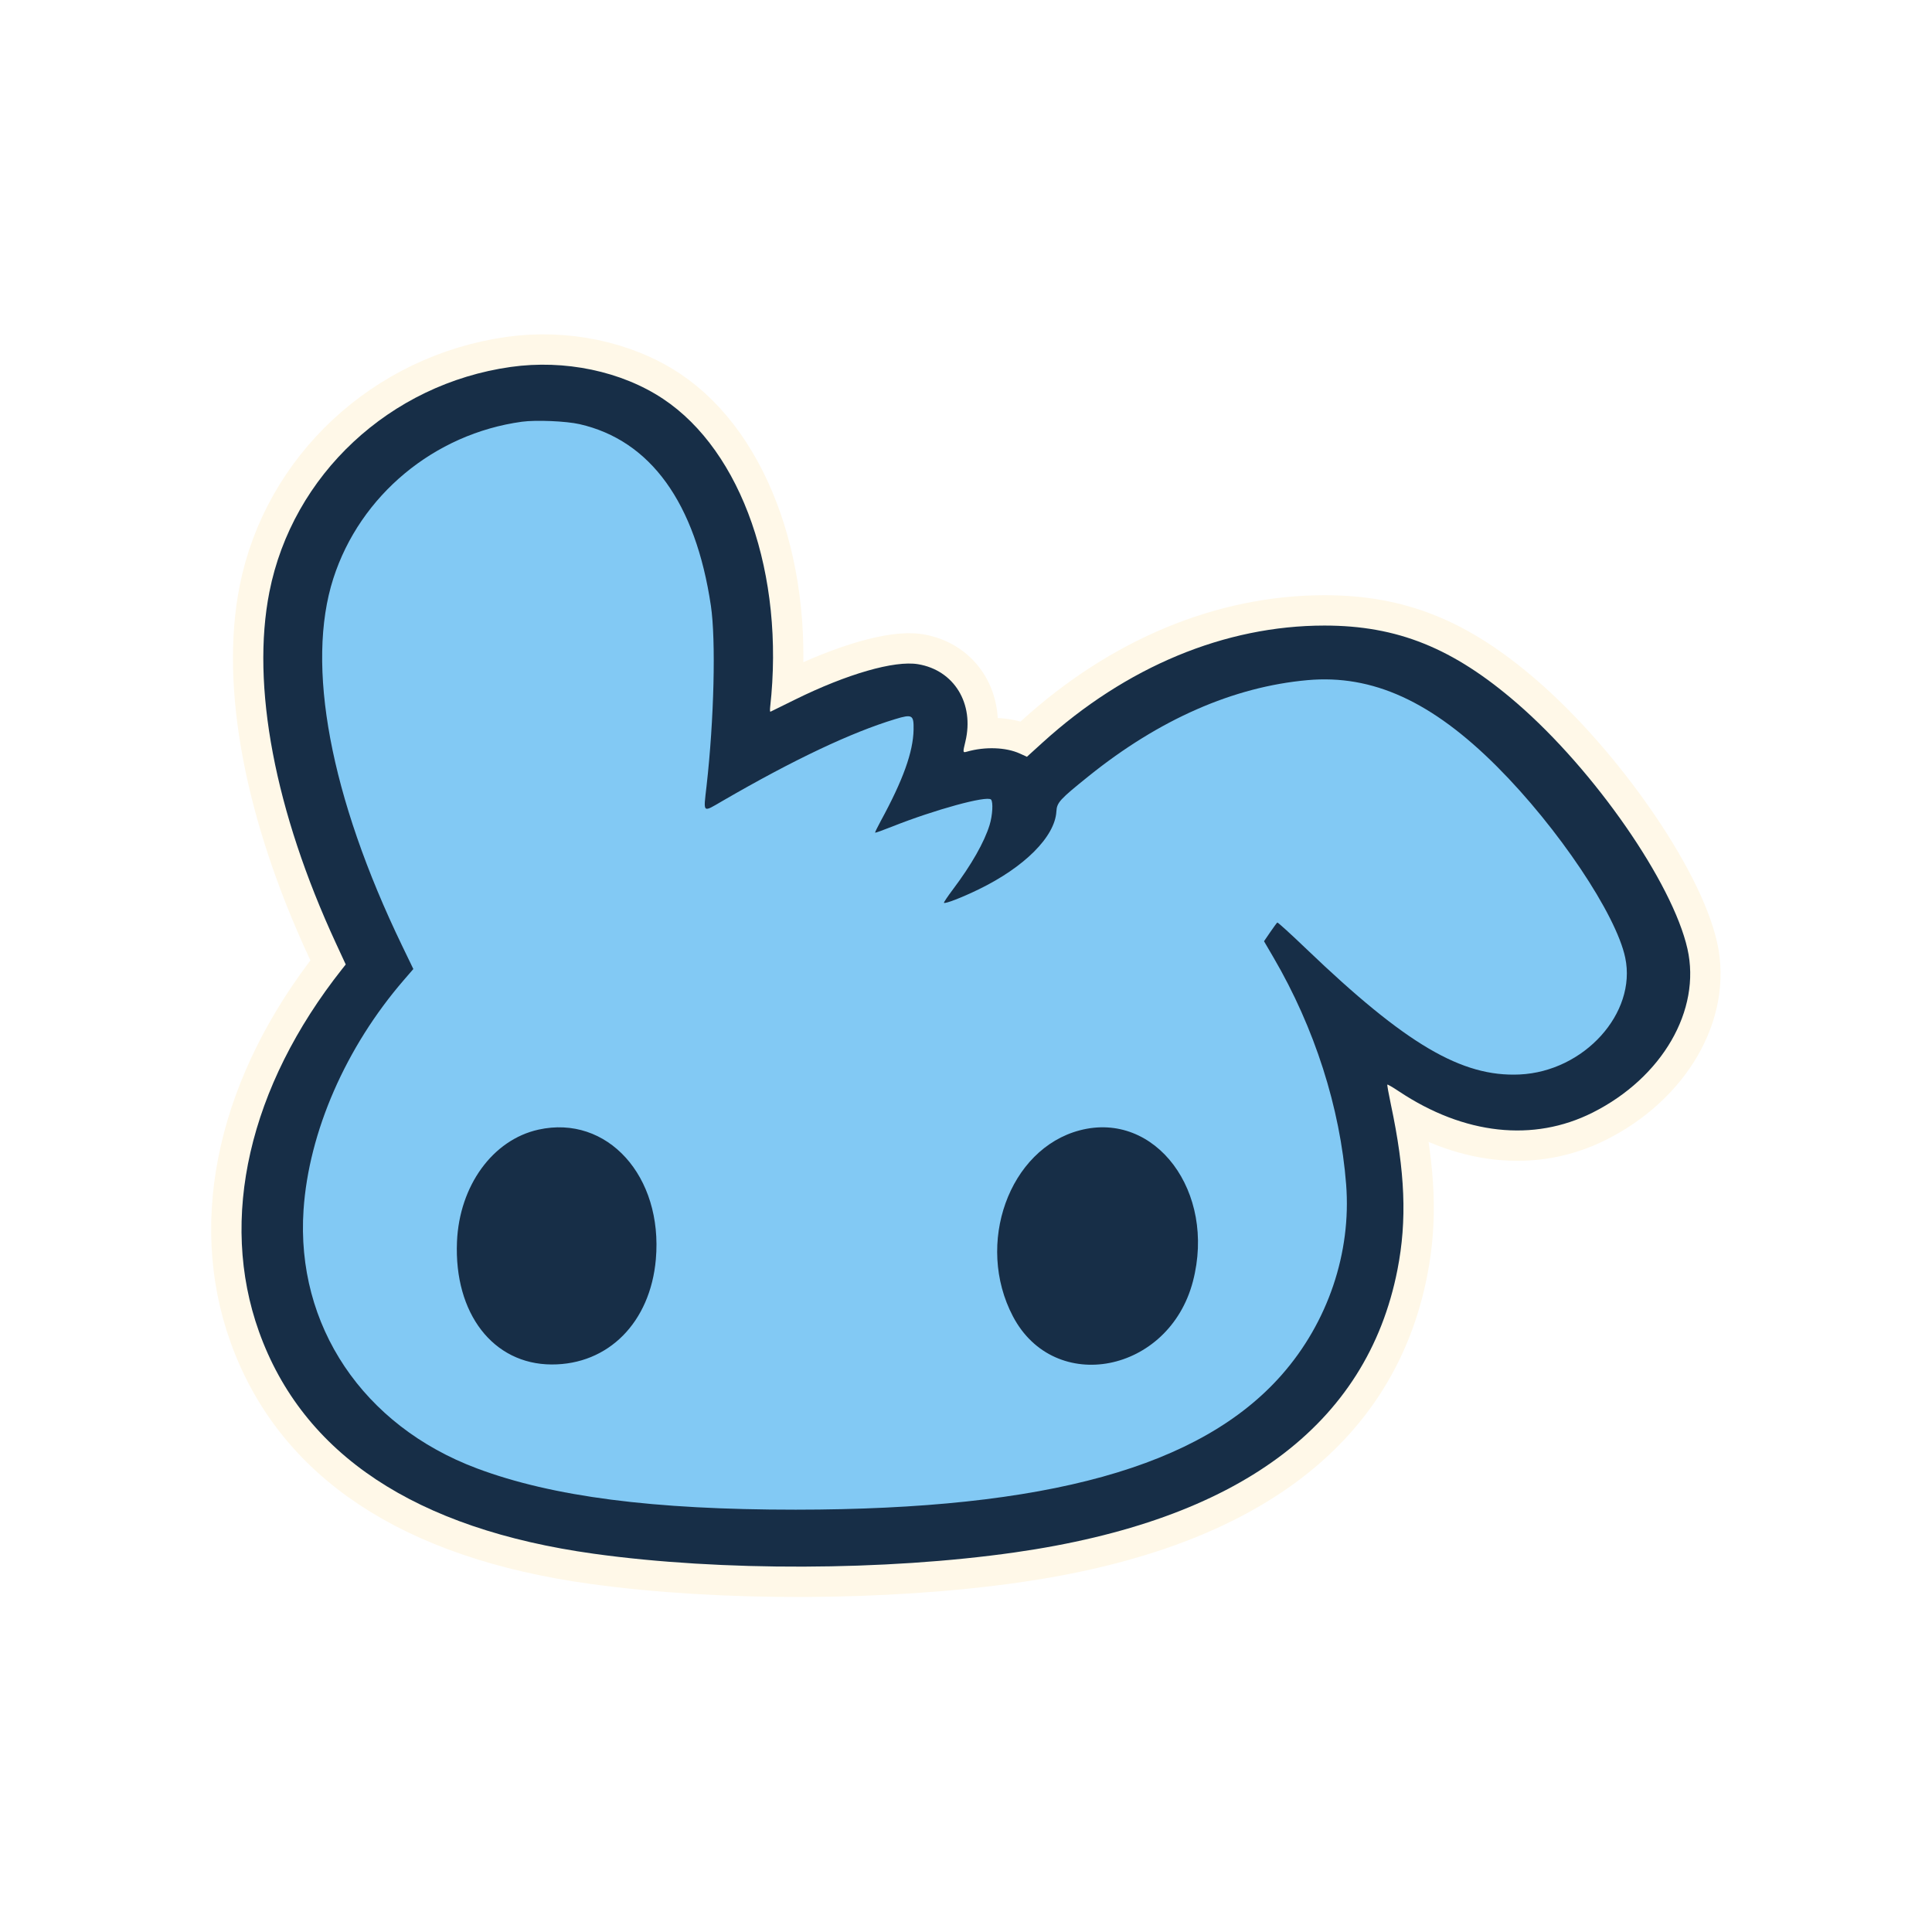
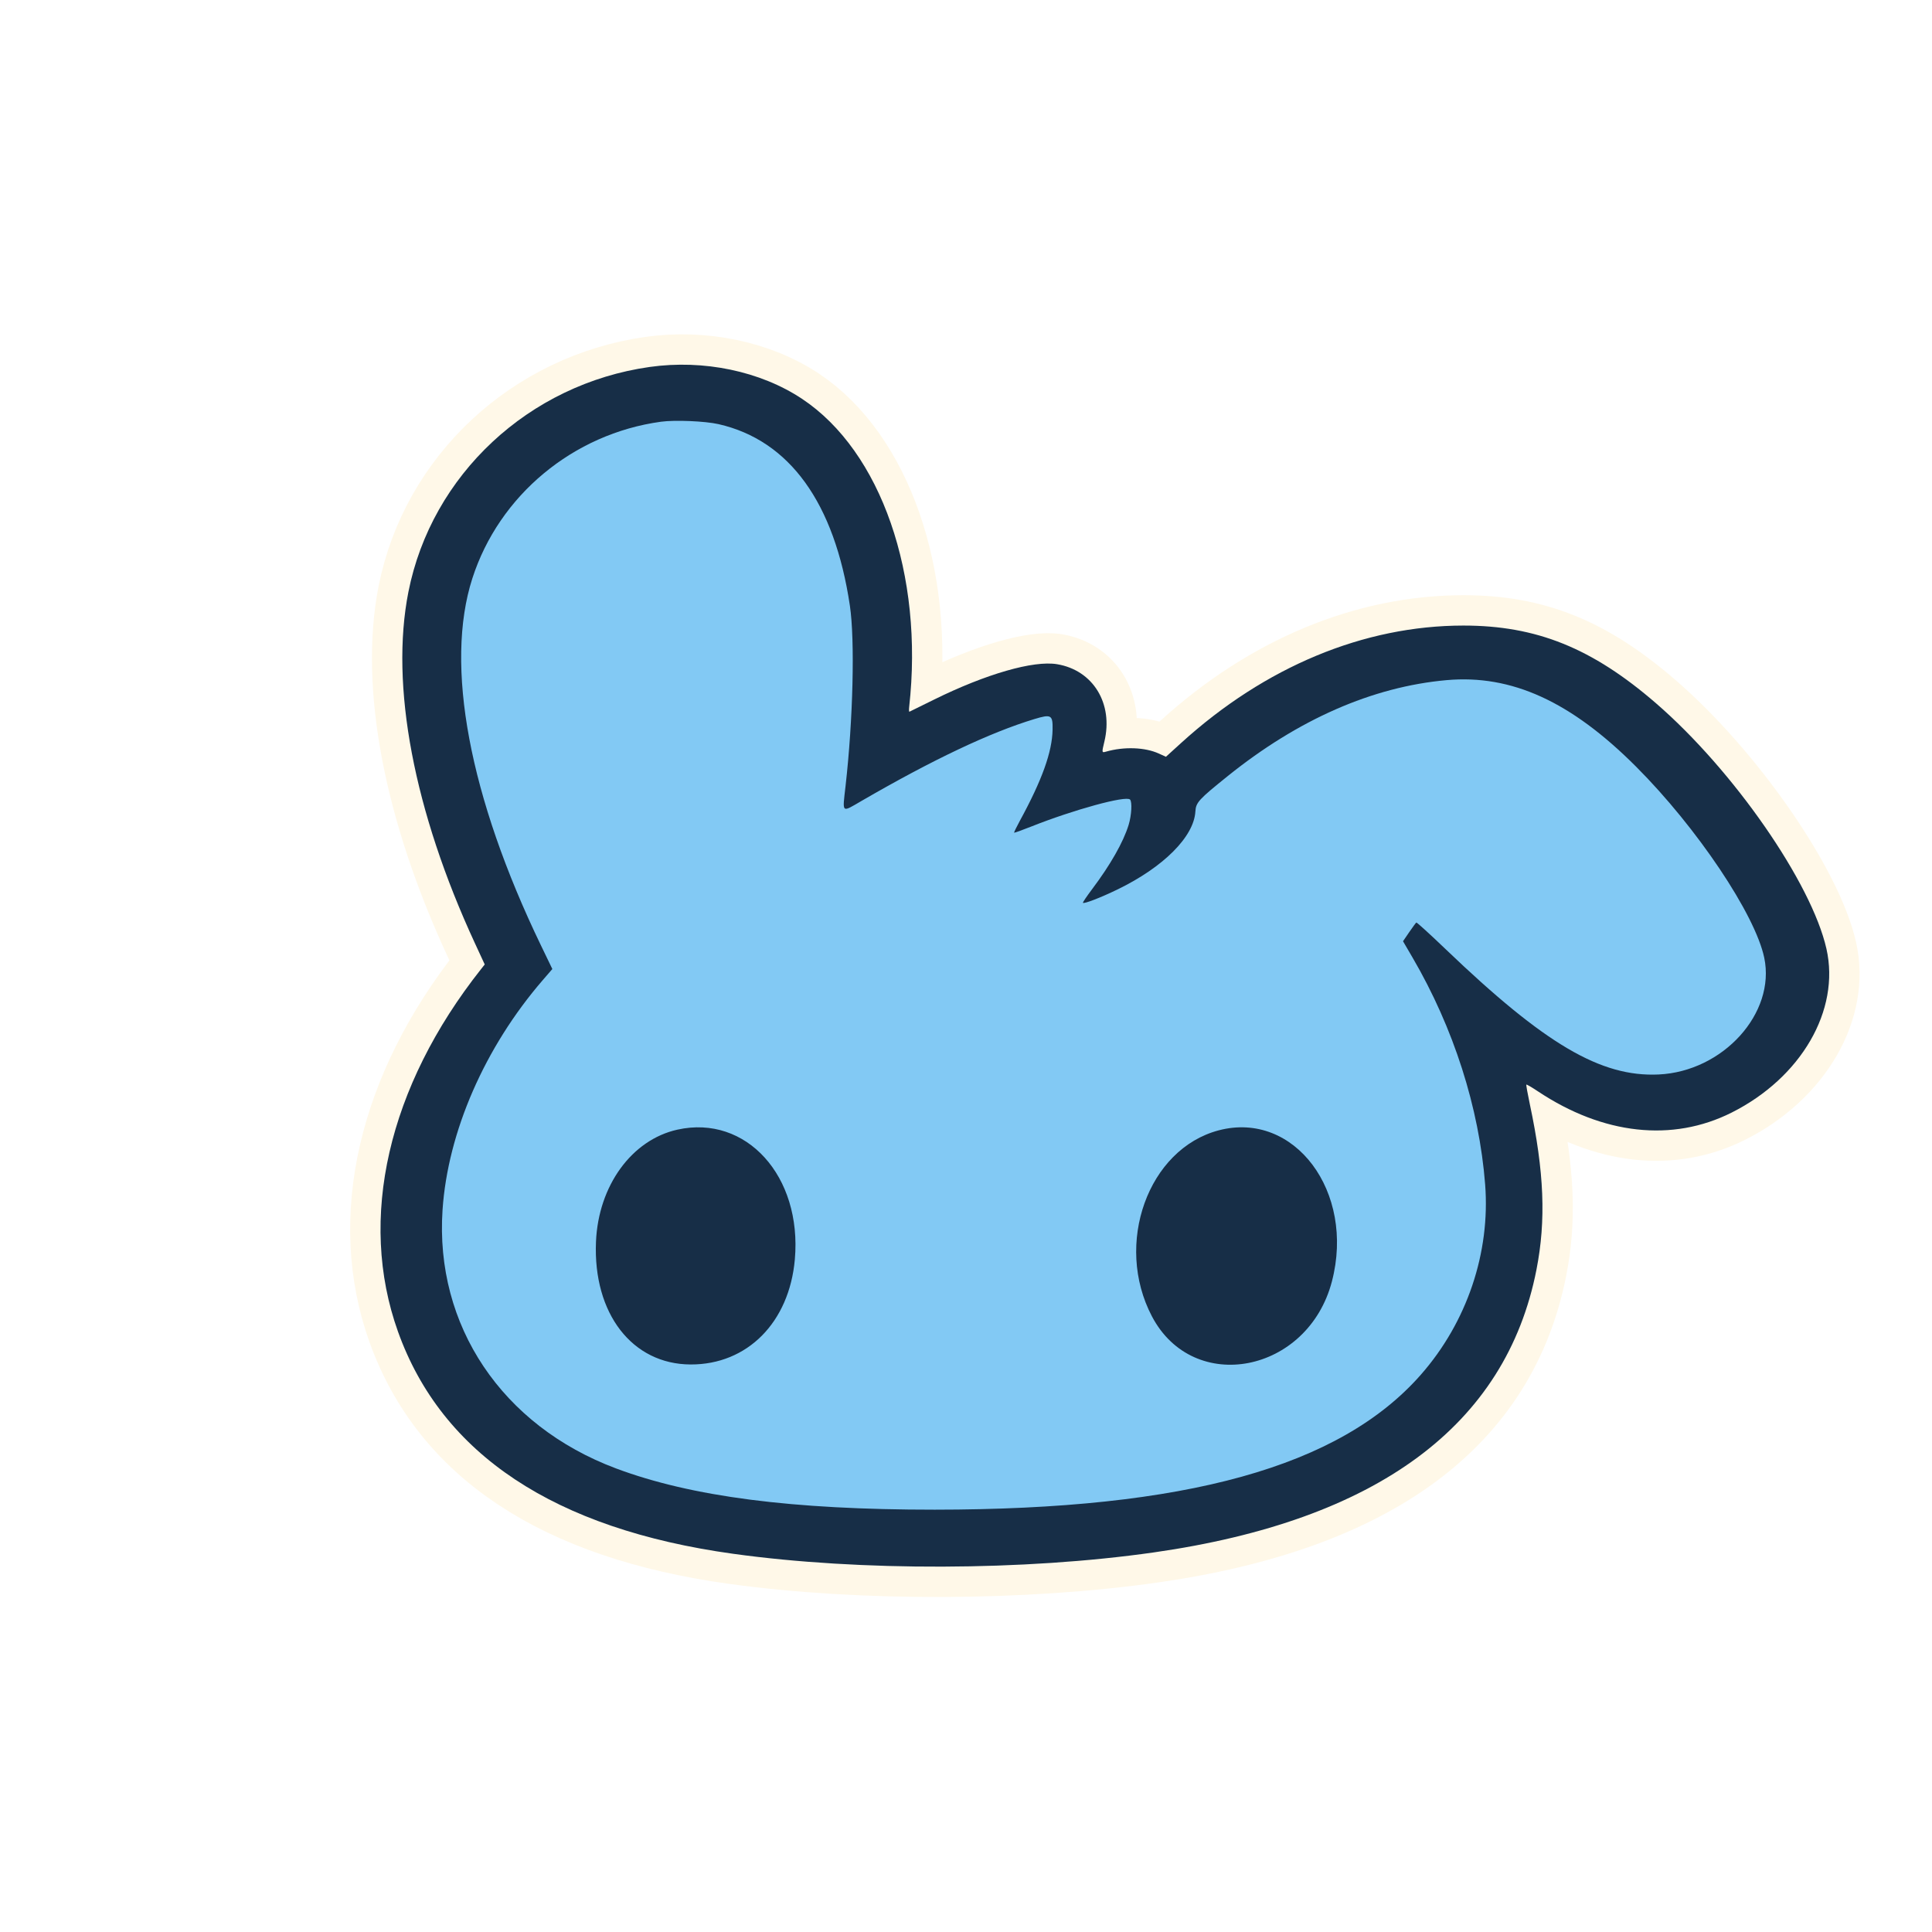
<svg xmlns="http://www.w3.org/2000/svg" width="1000" height="1000" viewBox="0 0 1000 1000" role="img">
-   <g transform="translate(58.06011 45.4235) scale(0.6830601)">
+   <g transform="translate(130.007 45.4235) scale(0.6830601)">
    <path d="M 302 211.565 C 210.448 224.502, 136.680 293.283, 119.139 382.062 C 105.159 452.818, 123.225 548.145, 169.617 648.418 L 176.982 664.335 174.241 667.798 C 103.638 756.996, 80.684 857.065, 111.229 942.500 C 144.481 1035.506, 229.809 1092.110, 365.053 1110.881 C 461.436 1124.257, 585.892 1123.859, 684 1109.860 C 853.217 1085.714, 950.784 1013.631, 973.939 895.652 C 981.291 858.191, 979.815 821.400, 968.905 770.158 C 967.226 762.269, 966.049 755.618, 966.290 755.377 C 966.531 755.136, 970.502 757.451, 975.114 760.522 C 1024.455 793.370, 1076.949 799.126, 1121.792 776.605 C 1174.577 750.094, 1204.190 698.977, 1193.689 652.500 C 1182.370 602.405, 1123.218 517.189, 1064.500 466.384 C 1016.126 424.529, 973.870 407.495, 918.500 407.529 C 843.180 407.576, 768.301 438.707, 704.830 496.362 L 693.161 506.963 687.830 504.526 C 677.317 499.720, 661.447 499.144, 647.755 503.070 C 644.528 503.996, 644.504 503.850, 646.520 495.500 C 653.482 466.666, 637.998 441.338, 610.635 436.804 C 592.799 433.848, 556.829 444.202, 517.488 463.616 C 507.595 468.499, 499.202 472.632, 498.838 472.801 C 498.474 472.970, 498.367 471.396, 498.600 469.304 C 509.794 369.032, 477.293 275.500, 417.437 235.729 C 385.920 214.788, 342.907 205.784, 302 211.565" fill="#FFF8E8" fill-rule="evenodd" stroke="#FFF8E8" stroke-width="46" stroke-linejoin="round" />
    <path d="M 302 211.565 C 210.448 224.502, 136.680 293.283, 119.139 382.062 C 105.159 452.818, 123.225 548.145, 169.617 648.418 L 176.982 664.335 174.241 667.798 C 103.638 756.996, 80.684 857.065, 111.229 942.500 C 144.481 1035.506, 229.809 1092.110, 365.053 1110.881 C 461.436 1124.257, 585.892 1123.859, 684 1109.860 C 853.217 1085.714, 950.784 1013.631, 973.939 895.652 C 981.291 858.191, 979.815 821.400, 968.905 770.158 C 967.226 762.269, 966.049 755.618, 966.290 755.377 C 966.531 755.136, 970.502 757.451, 975.114 760.522 C 1024.455 793.370, 1076.949 799.126, 1121.792 776.605 C 1174.577 750.094, 1204.190 698.977, 1193.689 652.500 C 1182.370 602.405, 1123.218 517.189, 1064.500 466.384 C 1016.126 424.529, 973.870 407.495, 918.500 407.529 C 843.180 407.576, 768.301 438.707, 704.830 496.362 L 693.161 506.963 687.830 504.526 C 677.317 499.720, 661.447 499.144, 647.755 503.070 C 644.528 503.996, 644.504 503.850, 646.520 495.500 C 653.482 466.666, 637.998 441.338, 610.635 436.804 C 592.799 433.848, 556.829 444.202, 517.488 463.616 C 507.595 468.499, 499.202 472.632, 498.838 472.801 C 498.474 472.970, 498.367 471.396, 498.600 469.304 C 509.794 369.032, 477.293 275.500, 417.437 235.729 C 385.920 214.788, 342.907 205.784, 302 211.565" fill="#172E47" fill-rule="evenodd" />
    <path d="M 310.500 253.074 C 243.999 262.189, 187.851 308.842, 167.585 371.822 C 146.483 437.399, 165.170 537.203, 219.699 650.143 L 228.217 667.787 221.039 676.095 C 177.003 727.053, 148.985 791.253, 145.015 850.288 C 139.122 937.927, 190.042 1013.841, 276.428 1046.206 C 333.640 1067.640, 409.903 1077.512, 518 1077.474 C 708.438 1077.408, 824.978 1045.046, 886.352 975.186 C 921.268 935.443, 939.077 882.719, 935.055 831 C 930.536 772.898, 911.183 712.418, 880.054 659.120 L 872.824 646.741 877.526 639.859 C 880.113 636.074, 882.536 632.787, 882.912 632.555 C 883.287 632.322, 893.249 641.381, 905.047 652.686 C 980.325 724.808, 1022.667 749.728, 1066.500 747.705 C 1115.379 745.450, 1155.381 701.218, 1146.542 659.200 C 1139.628 626.330, 1095.605 560.685, 1049.530 514.537 C 1000.085 465.014, 955.056 444.458, 905.731 448.892 C 849.639 453.935, 793.452 478.581, 740 521.587 C 717.906 539.364, 715.886 541.575, 715.487 548.413 C 714.375 567.517, 691.345 590.581, 656.500 607.487 C 643.686 613.704, 631.196 618.530, 630.283 617.616 C 630.025 617.359, 633.138 612.727, 637.200 607.324 C 651.155 588.761, 660.851 571.711, 664.884 558.645 C 667.126 551.380, 667.699 541.099, 665.958 539.358 C 662.817 536.217, 623.217 547.053, 591.004 559.870 C 584.131 562.604, 578.344 564.677, 578.143 564.476 C 577.942 564.275, 579.882 560.249, 582.455 555.530 C 599.310 524.608, 606.952 503.346, 607.275 486.473 C 607.491 475.183, 606.315 474.498, 593.426 478.399 C 559.931 488.539, 516.514 509.103, 462.500 540.412 C 447.086 549.347, 448.008 550.205, 450.397 529.151 C 456.106 478.834, 457.558 418.550, 453.686 392.500 C 442.085 314.431, 407.876 267.140, 354.147 254.898 C 343.991 252.583, 321.068 251.626, 310.500 253.074 " fill="#82C9F4" fill-rule="evenodd" />
    <path d="M 323 789.502 C 288.355 797.182, 263.065 832.013, 261.285 874.500 C 259.009 928.826, 288.686 967.289, 333 967.447 C 375.992 967.601, 407.786 935.527, 411.976 887.777 C 417.507 824.745, 375.135 777.945, 323 789.502  M 733.241 790.012 C 679.609 804.065, 653.721 876.101, 682.571 931.004 C 714.054 990.916, 800.759 974.066, 818.948 904.500 C 836.697 836.618, 790.563 774.992, 733.241 790.012" fill="#172E47" fill-rule="evenodd" />
  </g>
</svg>
